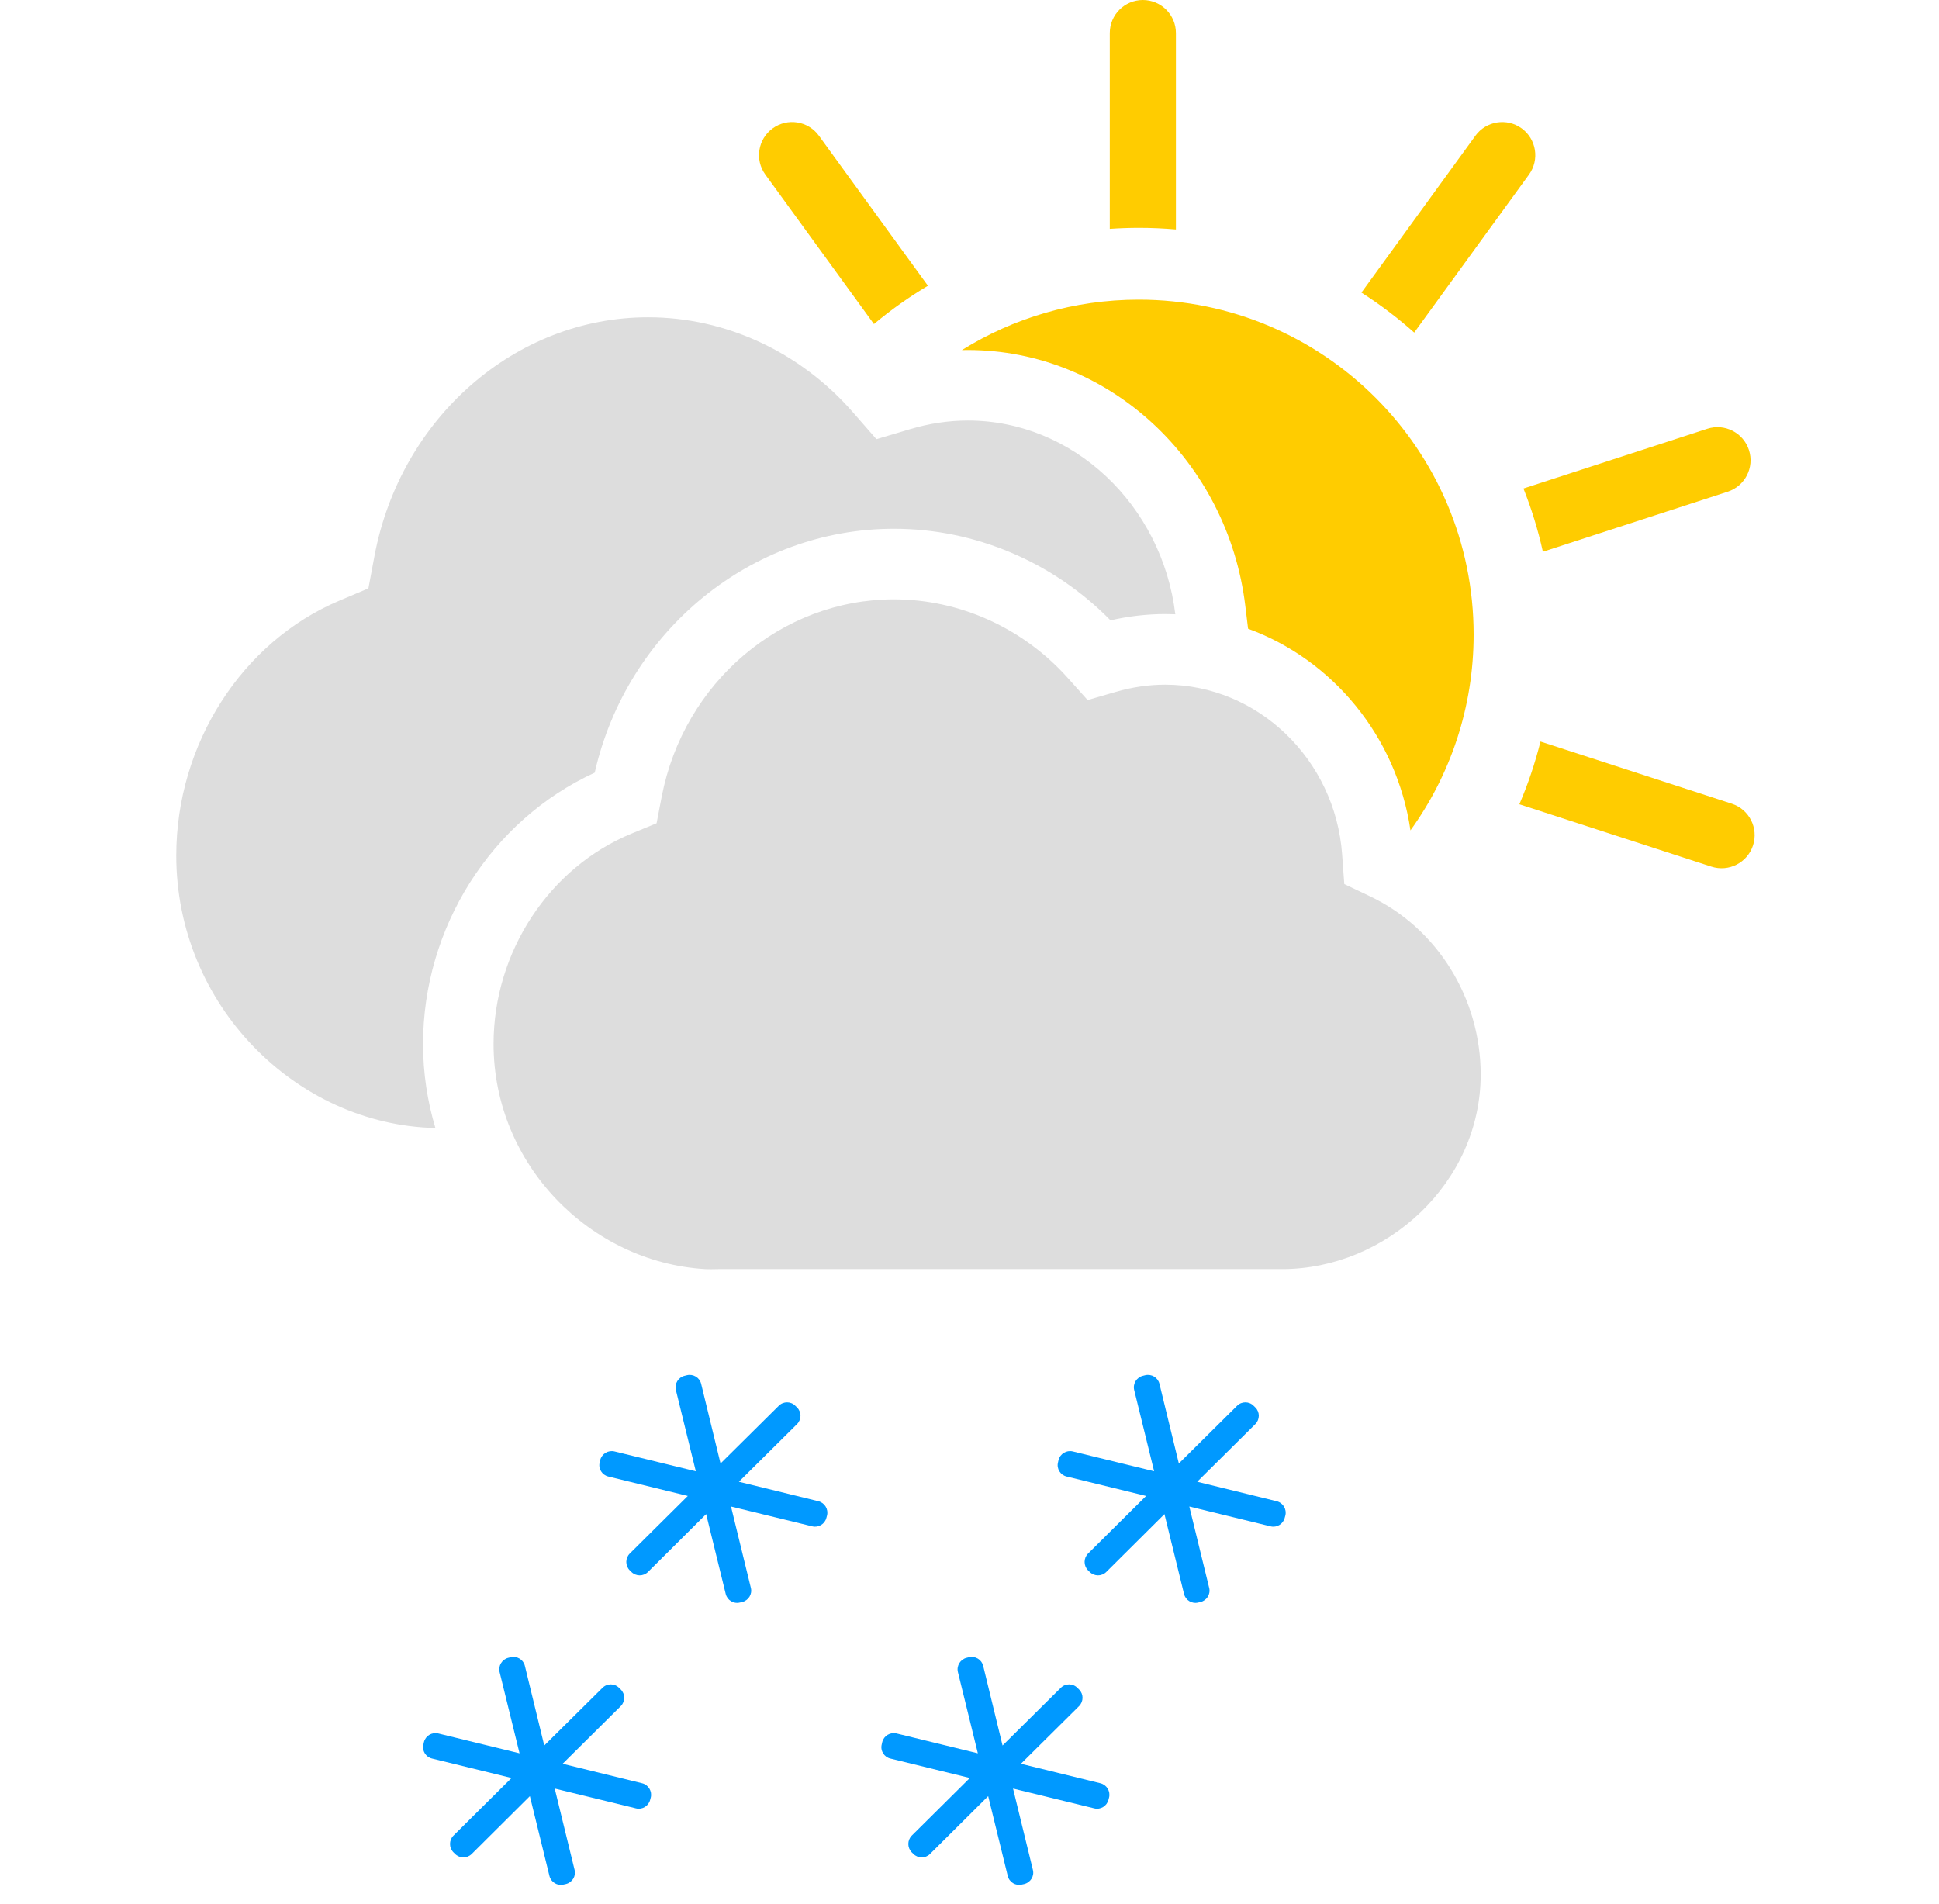
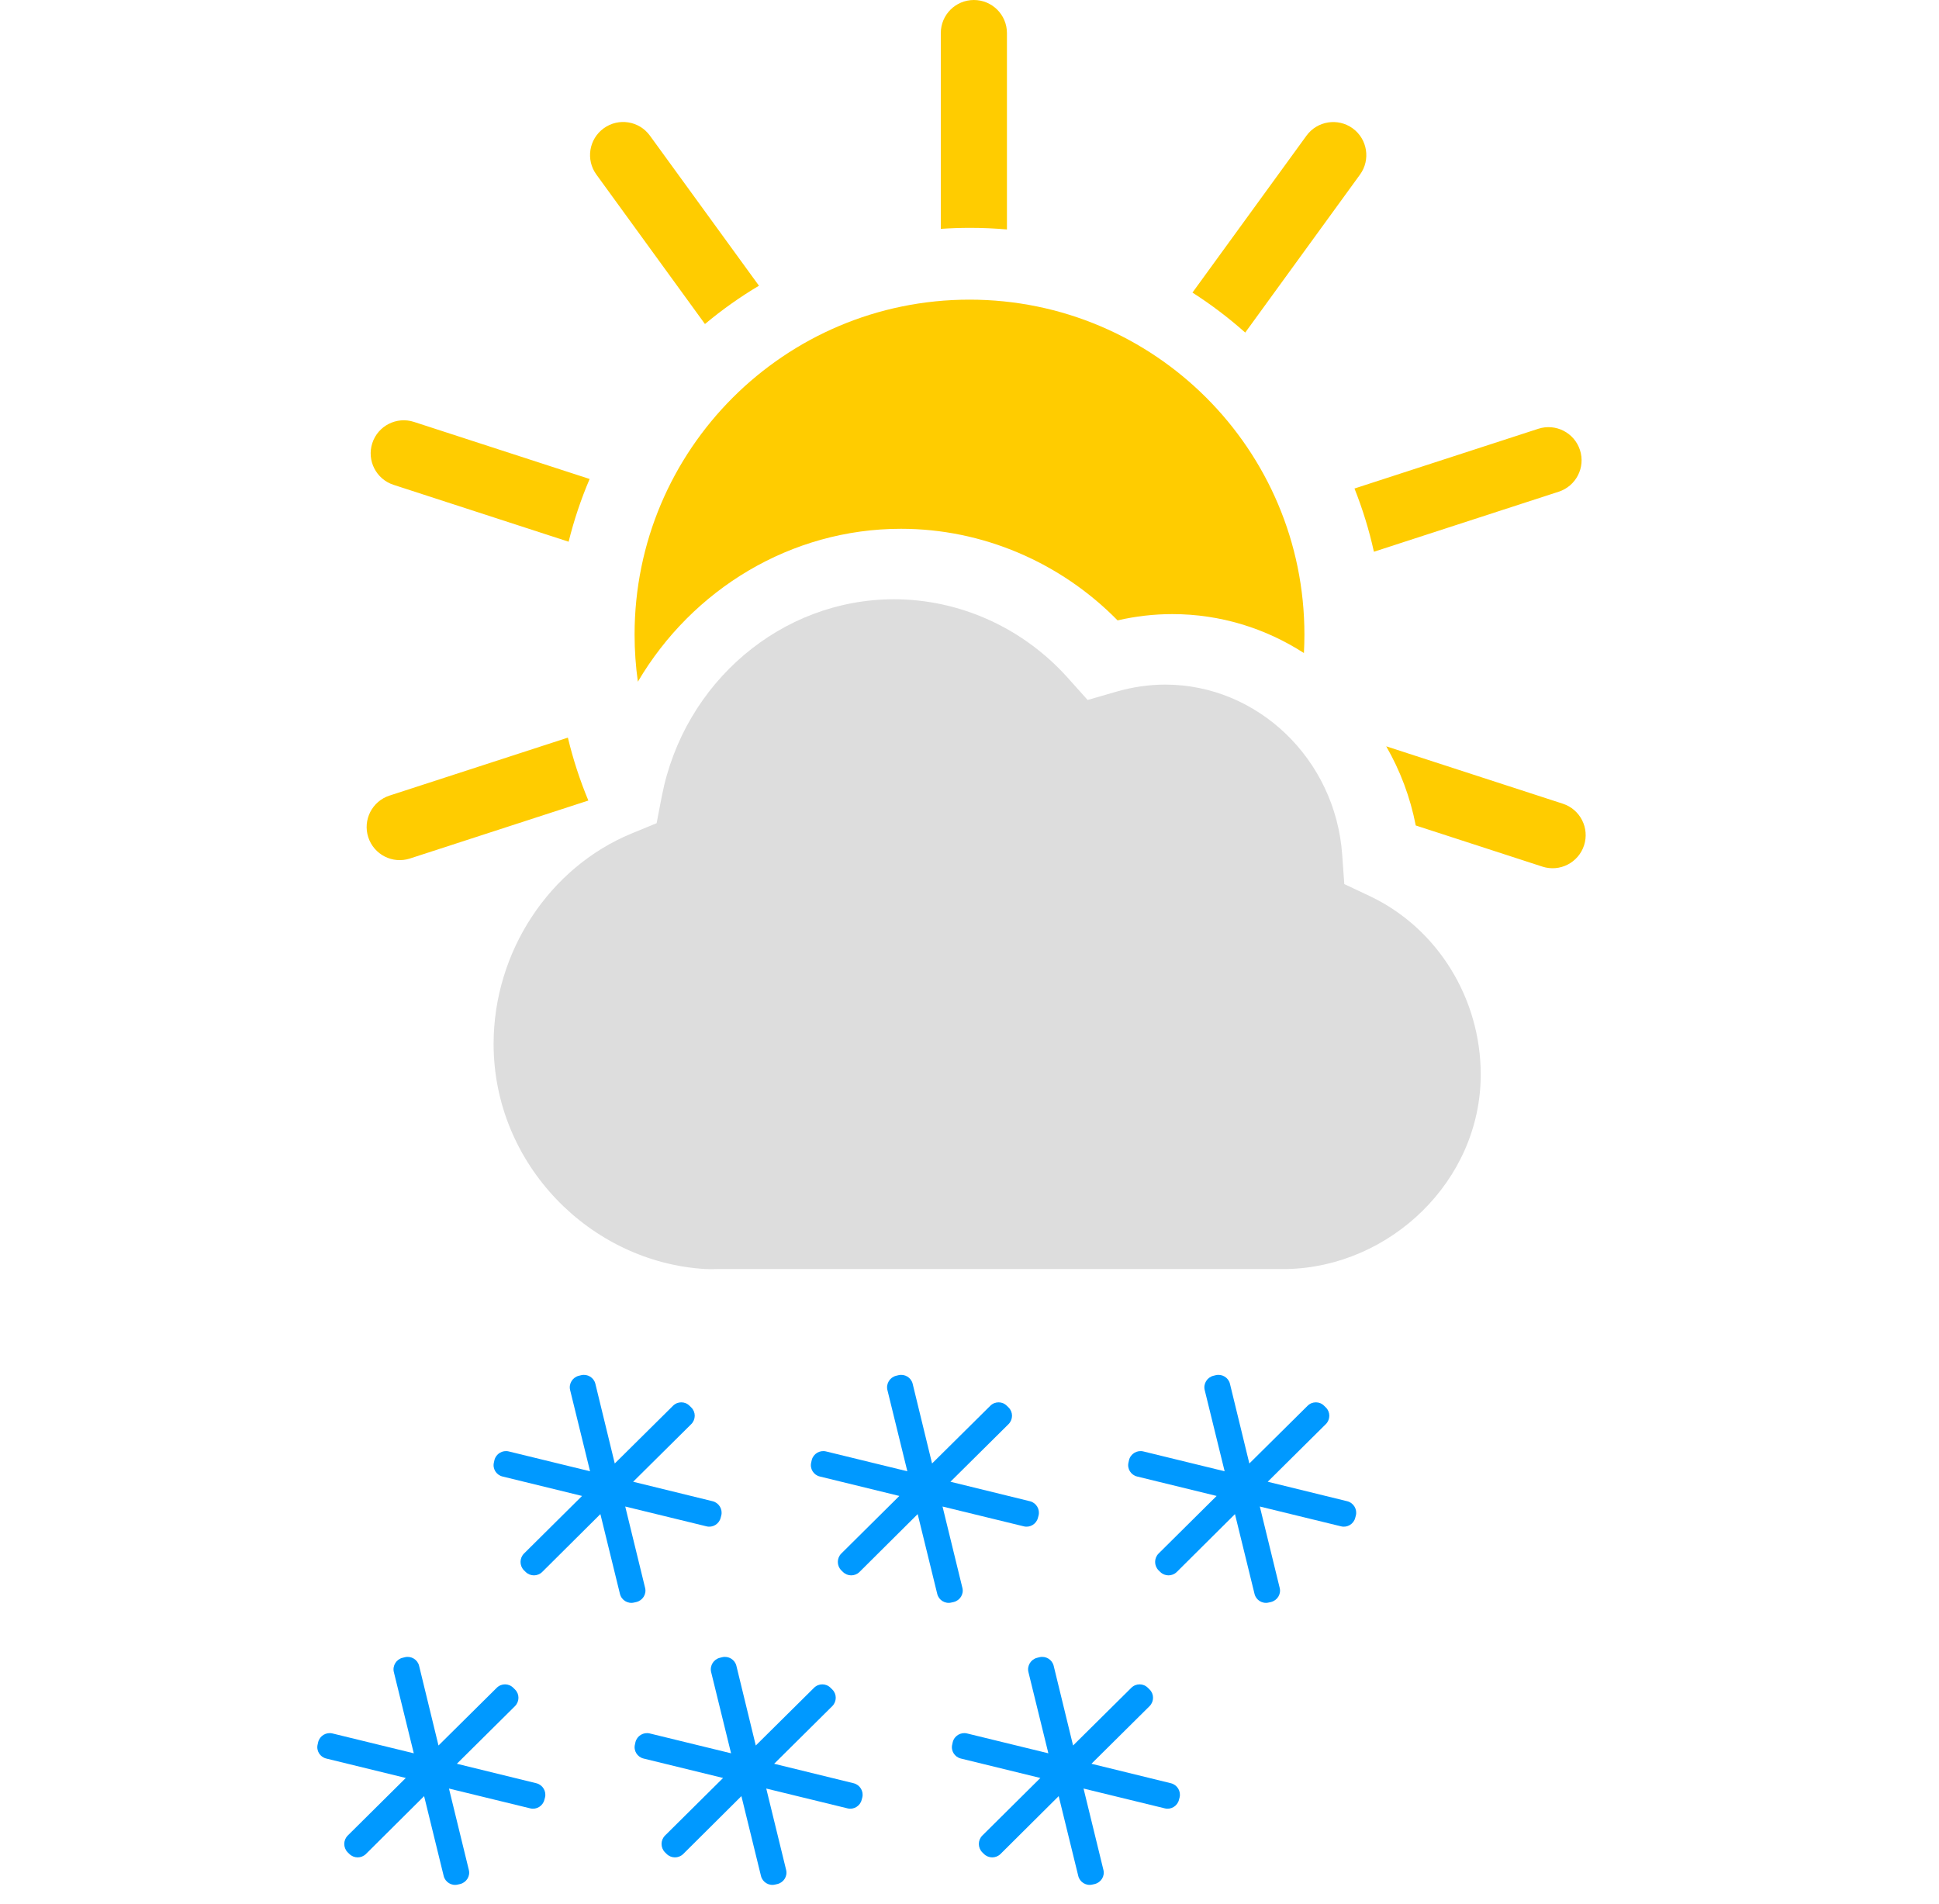
<svg xmlns="http://www.w3.org/2000/svg" height="54" viewbox="0 0 55 54" width="55">
  <g fill="none" fill-rule="evenodd">
-     <g fill="#fc0" transform="translate(21)">
-       <path d="m10.479 6.492v-5.554c0-.518.42-.938.938-.938s.938.42.938.938v5.571c-.344-.03-.692-.046-1.044-.046-.28 0-.558.01-.833.029zm7.138 1.808 3.234-4.451c.305-.419.892-.512 1.311-.208.419.305.512.892.208 1.311l-3.256 4.482c-.467-.416-.967-.795-1.496-1.134zm4.597 5.557 5.213-1.694c.493-.16 1.022.11 1.182.603.16.493-.11 1.022-.603 1.182l-5.242 1.703c-.136-.618-.322-1.217-.551-1.794zm.481 7.178 5.427 1.763c.493.16.763.69.603 1.182-.16.493-.69.763-1.182.603l-5.446-1.769c.245-.571.446-1.165.599-1.779zm-18.906-11.843-3.08-4.24c-.305-.419-.212-1.006.208-1.311s1.006-.212 1.311.208l3.093 4.257c-.54.321-1.052.685-1.531 1.086z" fill-rule="nonzero" />
-       <path d="m19.007 23.556c1.128-1.562 1.793-3.481 1.793-5.556 0-5.247-4.253-9.5-9.5-9.5-1.842 0-3.561.524-5.017 1.431.057-.001.114-.002.172-.002 4.008 0 7.372 3.155 7.868 7.256l.079.65c2.401.878 4.216 3.06 4.606 5.72z" />
+     <g fill="#fc0" transform="translate(10)">
+       <path d="m16.686 6.492v-5.554c0-.518.42-.938.938-.938.518 0 .938.42.938.938v5.571c-.344-.03-.692-.046-1.044-.046-.28 0-.558.01-.833.029zm7.138 1.808 3.234-4.451c.305-.419.892-.512 1.311-.208s.512.892.208 1.311l-3.256 4.482c-.467-.416-.967-.795-1.496-1.134zm4.597 5.557 5.213-1.694c.493-.16 1.022.11 1.182.603.16.493-.11 1.022-.603 1.182l-5.242 1.703c-.136-.618-.322-1.217-.551-1.794zm.898 7.313 5.01 1.628c.493.16.763.69.603 1.182-.16.493-.69.763-1.182.603l-3.592-1.167c-.156-.805-.444-1.562-.838-2.246zm-22.631 1.539-5.06 1.644c-.493.16-1.022-.11-1.182-.603s.11-1.022.603-1.182l5.059-1.644c.147.615.342 1.211.581 1.785zm-.558-7.342-4.967-1.614c-.493-.16-.763-.69-.603-1.182.16-.493.69-.763 1.182-.603l4.983 1.619c-.244.571-.444 1.166-.596 1.78zm3.866-6.176-3.08-4.24c-.305-.419-.212-1.006.208-1.311s1.006-.212 1.311.208l3.093 4.257c-.54.321-1.052.685-1.531 1.086z" fill-rule="nonzero" />
+       <path d="m8.093 19.336c-.061-.436-.093-.882-.093-1.336 0-5.247 4.253-9.5 9.5-9.5s9.5 4.253 9.5 9.5c0 .176-.005.351-.014.525-1.085-.7-2.366-1.105-3.733-1.105-.519 0-1.039.06-1.553.178-1.625-1.655-3.84-2.598-6.143-2.598-3.122 0-5.921 1.716-7.463 4.336z" />
    </g>
-     <path d="m12.35 31.998c-3.965-.093-7.35-3.496-7.35-7.728 0-3.161 1.86-6.067 4.629-7.233l.821-.347.172-.919c.739-3.924 4.005-6.771 7.762-6.771 2.195 0 4.309.979 5.802 2.687l.674.771.954-.284c.544-.162 1.096-.245 1.641-.245 2.983 0 5.507 2.388 5.883 5.496-.095-.004-.19-.006-.285-.006-.519 0-1.039.06-1.553.178-1.625-1.655-3.84-2.598-6.143-2.598-4.06 0-7.573 2.901-8.488 6.919-2.938 1.347-4.869 4.391-4.869 7.696 0 .827.123 1.627.35 2.383zm25.781-6.92.738.351c1.903.907 3.131 2.89 3.131 5.053 0 3.068-2.676 5.518-5.635 5.518h-.365-15.623c-.169.005-.294.005-.377 0-3.263-.197-6-2.97-6-6.385 0-2.611 1.578-5.012 3.927-5.975l.697-.287.146-.759c.627-3.242 3.399-5.593 6.586-5.593 1.862 0 3.656.809 4.923 2.22l.571.637.809-.234c.462-.134.93-.202 1.392-.202 2.621 0 4.825 2.117 5.019 4.819z" fill="#ddd" />
+     <path d="m38.131 25.078-.06-.839c-.193-2.702-2.397-4.819-5.019-4.819-.462 0-.931.068-1.392.202l-.809.234-.571-.637c-1.267-1.411-3.061-2.22-4.923-2.22-3.188 0-5.959 2.352-6.586 5.593l-.146.759-.697.287c-2.349.963-3.927 3.365-3.927 5.975 0 3.415 2.737 6.188 6 6.385.083.005.208.005.377 0h15.988c.066 0.0.111 0.0.135 0 2.916-.058 5.5-2.488 5.5-5.518 0-2.163-1.228-4.145-3.131-5.053z" fill="#ddd" />
    <path d="m0 0h50v55h-50z" />
    <g fill="#09f" fill-rule="evenodd">
-       <path d="m4.959 4.032 1.65-1.636c.128-.13.131-.34 0-.47l-.048-.047c-.128-.132-.34-.132-.47-.003l-1.653 1.638-.55-2.26c-.043-.178-.225-.288-.405-.244l-.064.016c-.178.042-.291.227-.248.403l.566 2.306-2.307-.563c-.177-.043-.36.065-.405.245l-.014.064c-.047.181.067.361.245.403l2.254.551-1.647 1.634c-.13.131-.13.342-.003.473l.048.047c.131.131.34.131.471.003l1.651-1.642.555 2.264c.043.178.225.289.402.244l.064-.014c.181-.045.293-.225.247-.403l-.563-2.306 2.305.562c.177.045.359-.067.402-.244l.017-.064c.045-.177-.067-.36-.244-.404z" transform="translate(29 38)" />
-       <path d="m4.959 4.032 1.65-1.636c.128-.13.131-.34 0-.47l-.048-.047c-.128-.132-.34-.132-.47-.003l-1.653 1.638-.55-2.26c-.043-.178-.225-.288-.405-.244l-.064.016c-.178.042-.291.227-.248.403l.566 2.306-2.307-.563c-.177-.043-.36.065-.405.245l-.014.064c-.047.181.067.361.245.403l2.254.551-1.647 1.634c-.13.131-.13.342-.003.473l.048.047c.131.131.34.131.471.003l1.651-1.642.555 2.264c.043.178.225.289.402.244l.064-.014c.181-.045.293-.225.247-.403l-.563-2.306 2.305.562c.177.045.359-.067.402-.244l.017-.064c.045-.177-.067-.36-.244-.404z" transform="translate(24 46)" />
-       <path d="m4.959 4.032 1.65-1.636c.128-.13.131-.34 0-.47l-.048-.047c-.128-.132-.34-.132-.47-.003l-1.653 1.638-.55-2.26c-.043-.178-.225-.288-.405-.244l-.064.016c-.178.042-.291.227-.248.403l.566 2.306-2.307-.563c-.177-.043-.36.065-.405.245l-.014.064c-.047.181.067.361.245.403l2.254.551-1.647 1.634c-.13.131-.13.342-.003.473l.048.047c.131.131.34.131.471.003l1.651-1.642.555 2.264c.043.178.225.289.402.244l.064-.014c.181-.045.293-.225.247-.403l-.563-2.306 2.305.562c.177.045.359-.067.402-.244l.017-.064c.045-.177-.067-.36-.244-.404z" transform="translate(16 38)" />
-       <path d="m4.959 4.032 1.65-1.636c.128-.13.131-.34 0-.47l-.048-.047c-.128-.132-.34-.132-.47-.003l-1.653 1.638-.55-2.26c-.043-.178-.225-.288-.405-.244l-.064.016c-.178.042-.291.227-.248.403l.566 2.306-2.307-.563c-.177-.043-.36.065-.405.245l-.014.064c-.047.181.067.361.245.403l2.254.551-1.647 1.634c-.13.131-.13.342-.003.473l.048.047c.131.131.34.131.471.003l1.651-1.642.555 2.264c.043.178.225.289.402.244l.064-.014c.181-.045.293-.225.247-.403l-.563-2.306 2.305.562c.177.045.359-.067.402-.244l.017-.064c.045-.177-.067-.36-.244-.404z" transform="translate(11 46)" />
+       <path d="m4.959 4.032 1.65-1.636c.128-.13.131-.34 0-.47l-.048-.047c-.128-.132-.34-.132-.47-.003l-1.653 1.638-.55-2.26c-.043-.178-.225-.288-.405-.244l-.064.016c-.178.042-.291.227-.248.403l.566 2.306-2.307-.563c-.177-.043-.36.065-.405.245l-.014.064c-.047.181.067.361.245.403l2.254.551-1.647 1.634c-.13.131-.13.342-.003.473l.048.047c.131.131.34.131.471.003l1.651-1.642.555 2.264c.043.178.225.289.402.244l.064-.014c.181-.045.293-.225.247-.403l-.563-2.306 2.305.562c.177.045.359-.067.402-.244l.017-.064c.045-.177-.067-.36-.244-.404z" transform="translate(31 38)" />
+       <path d="m4.959 4.032 1.65-1.636c.128-.13.131-.34 0-.47l-.048-.047c-.128-.132-.34-.132-.47-.003l-1.653 1.638-.55-2.26c-.043-.178-.225-.288-.405-.244l-.064.016c-.178.042-.291.227-.248.403l.566 2.306-2.307-.563c-.177-.043-.36.065-.405.245l-.014.064c-.047.181.067.361.245.403l2.254.551-1.647 1.634c-.13.131-.13.342-.003.473l.048.047c.131.131.34.131.471.003l1.651-1.642.555 2.264c.043.178.225.289.402.244l.064-.014c.181-.045.293-.225.247-.403l-.563-2.306 2.305.562c.177.045.359-.067.402-.244l.017-.064c.045-.177-.067-.36-.244-.404z" transform="translate(26 46)" />
+       <path d="m4.959 4.032 1.65-1.636c.128-.13.131-.34 0-.47l-.048-.047c-.128-.132-.34-.132-.47-.003l-1.653 1.638-.55-2.26c-.043-.178-.225-.288-.405-.244l-.064.016c-.178.042-.291.227-.248.403l.566 2.306-2.307-.563c-.177-.043-.36.065-.405.245l-.014.064c-.047.181.067.361.245.403l2.254.551-1.647 1.634c-.13.131-.13.342-.003.473l.048.047c.131.131.34.131.471.003l1.651-1.642.555 2.264c.043.178.225.289.402.244l.064-.014c.181-.045.293-.225.247-.403l-.563-2.306 2.305.562c.177.045.359-.067.402-.244l.017-.064c.045-.177-.067-.36-.244-.404z" transform="translate(22 38)" />
+       <path d="m4.959 4.032 1.65-1.636c.128-.13.131-.34 0-.47l-.048-.047c-.128-.132-.34-.132-.47-.003l-1.653 1.638-.55-2.26c-.043-.178-.225-.288-.405-.244l-.064.016c-.178.042-.291.227-.248.403l.566 2.306-2.307-.563c-.177-.043-.36.065-.405.245l-.014.064c-.047.181.067.361.245.403l2.254.551-1.647 1.634c-.13.131-.13.342-.003.473l.048.047c.131.131.34.131.471.003l1.651-1.642.555 2.264c.043.178.225.289.402.244l.064-.014c.181-.045.293-.225.247-.403l-.563-2.306 2.305.562c.177.045.359-.067.402-.244l.017-.064c.045-.177-.067-.36-.244-.404z" transform="translate(17 46)" />
+       <path d="m4.959 4.032 1.65-1.636c.128-.13.131-.34 0-.47l-.048-.047c-.128-.132-.34-.132-.47-.003l-1.653 1.638-.55-2.26c-.043-.178-.225-.288-.405-.244l-.064.016c-.178.042-.291.227-.248.403l.566 2.306-2.307-.563c-.177-.043-.36.065-.405.245l-.014.064c-.047.181.067.361.245.403l2.254.551-1.647 1.634c-.13.131-.13.342-.003.473l.048.047c.131.131.34.131.471.003l1.651-1.642.555 2.264c.043.178.225.289.402.244l.064-.014c.181-.045.293-.225.247-.403l-.563-2.306 2.305.562c.177.045.359-.067.402-.244l.017-.064c.045-.177-.067-.36-.244-.404z" transform="translate(13 38)" />
+       <path d="m4.959 4.032 1.65-1.636c.128-.13.131-.34 0-.47l-.048-.047c-.128-.132-.34-.132-.47-.003l-1.653 1.638-.55-2.26c-.043-.178-.225-.288-.405-.244l-.064.016c-.178.042-.291.227-.248.403l.566 2.306-2.307-.563c-.177-.043-.36.065-.405.245l-.014.064c-.047.181.067.361.245.403l2.254.551-1.647 1.634c-.13.131-.13.342-.003.473l.048.047c.131.131.34.131.471.003l1.651-1.642.555 2.264c.043.178.225.289.402.244l.064-.014c.181-.045.293-.225.247-.403l-.563-2.306 2.305.562c.177.045.359-.067.402-.244l.017-.064c.045-.177-.067-.36-.244-.404z" transform="translate(8 46)" />
    </g>
  </g>
</svg>
